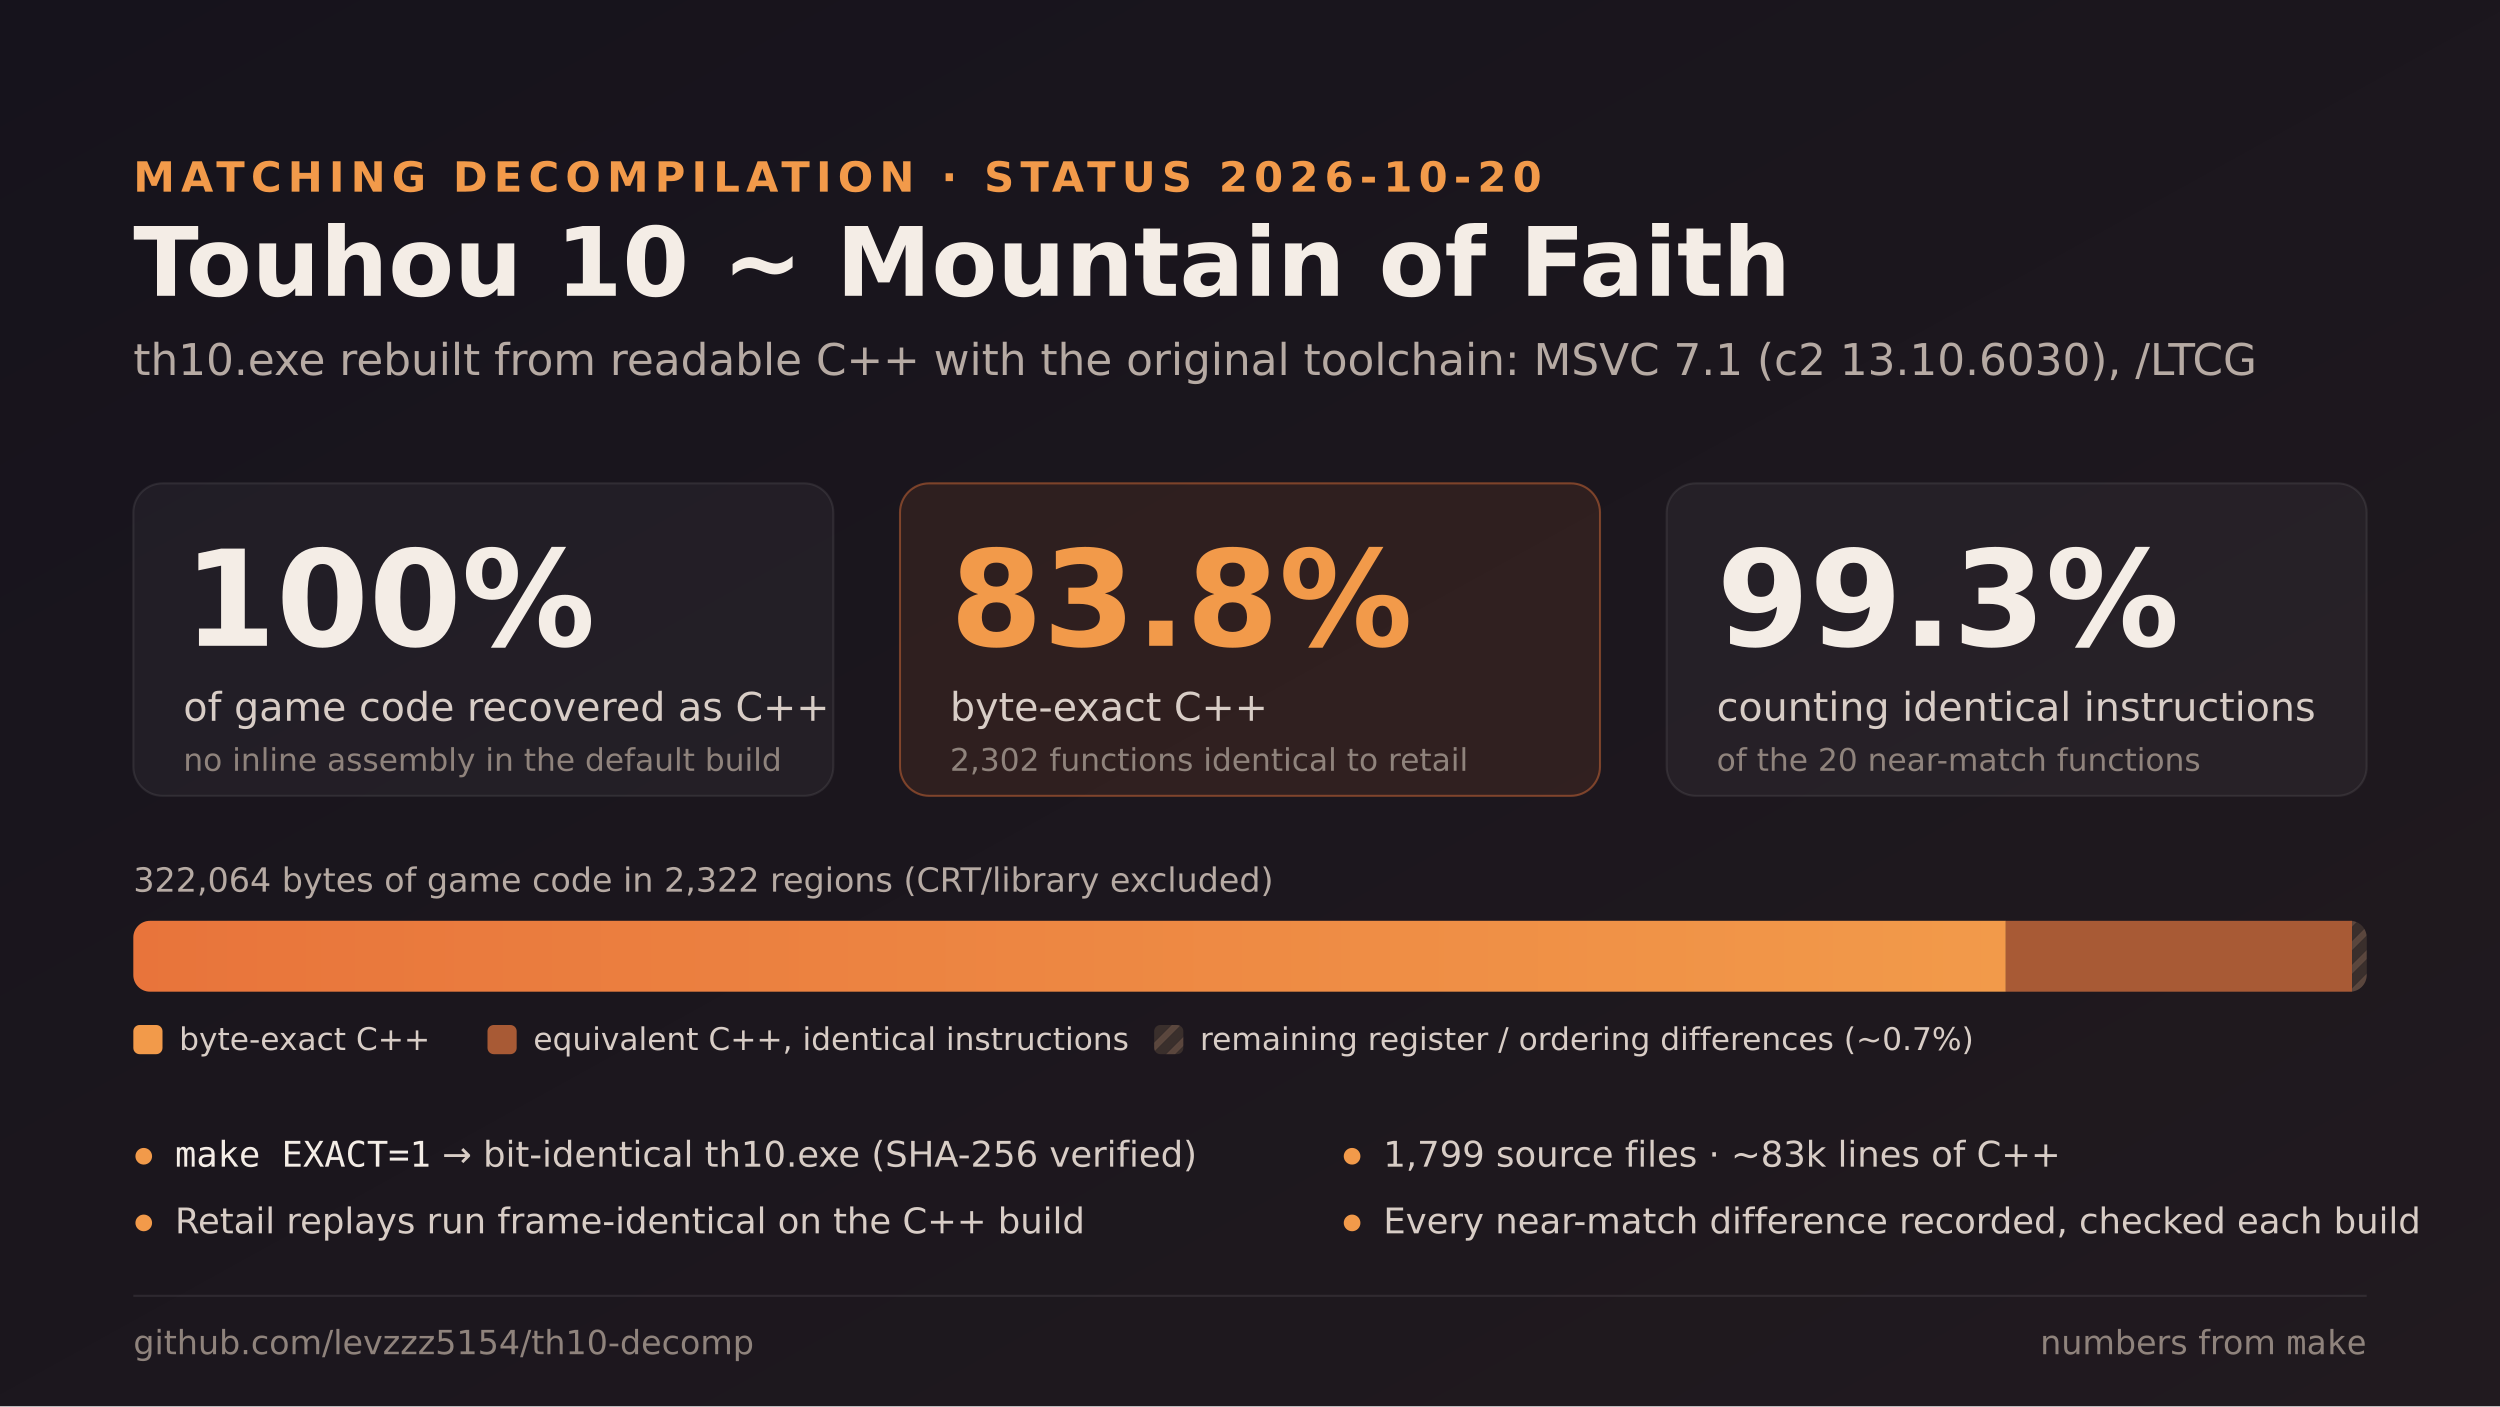
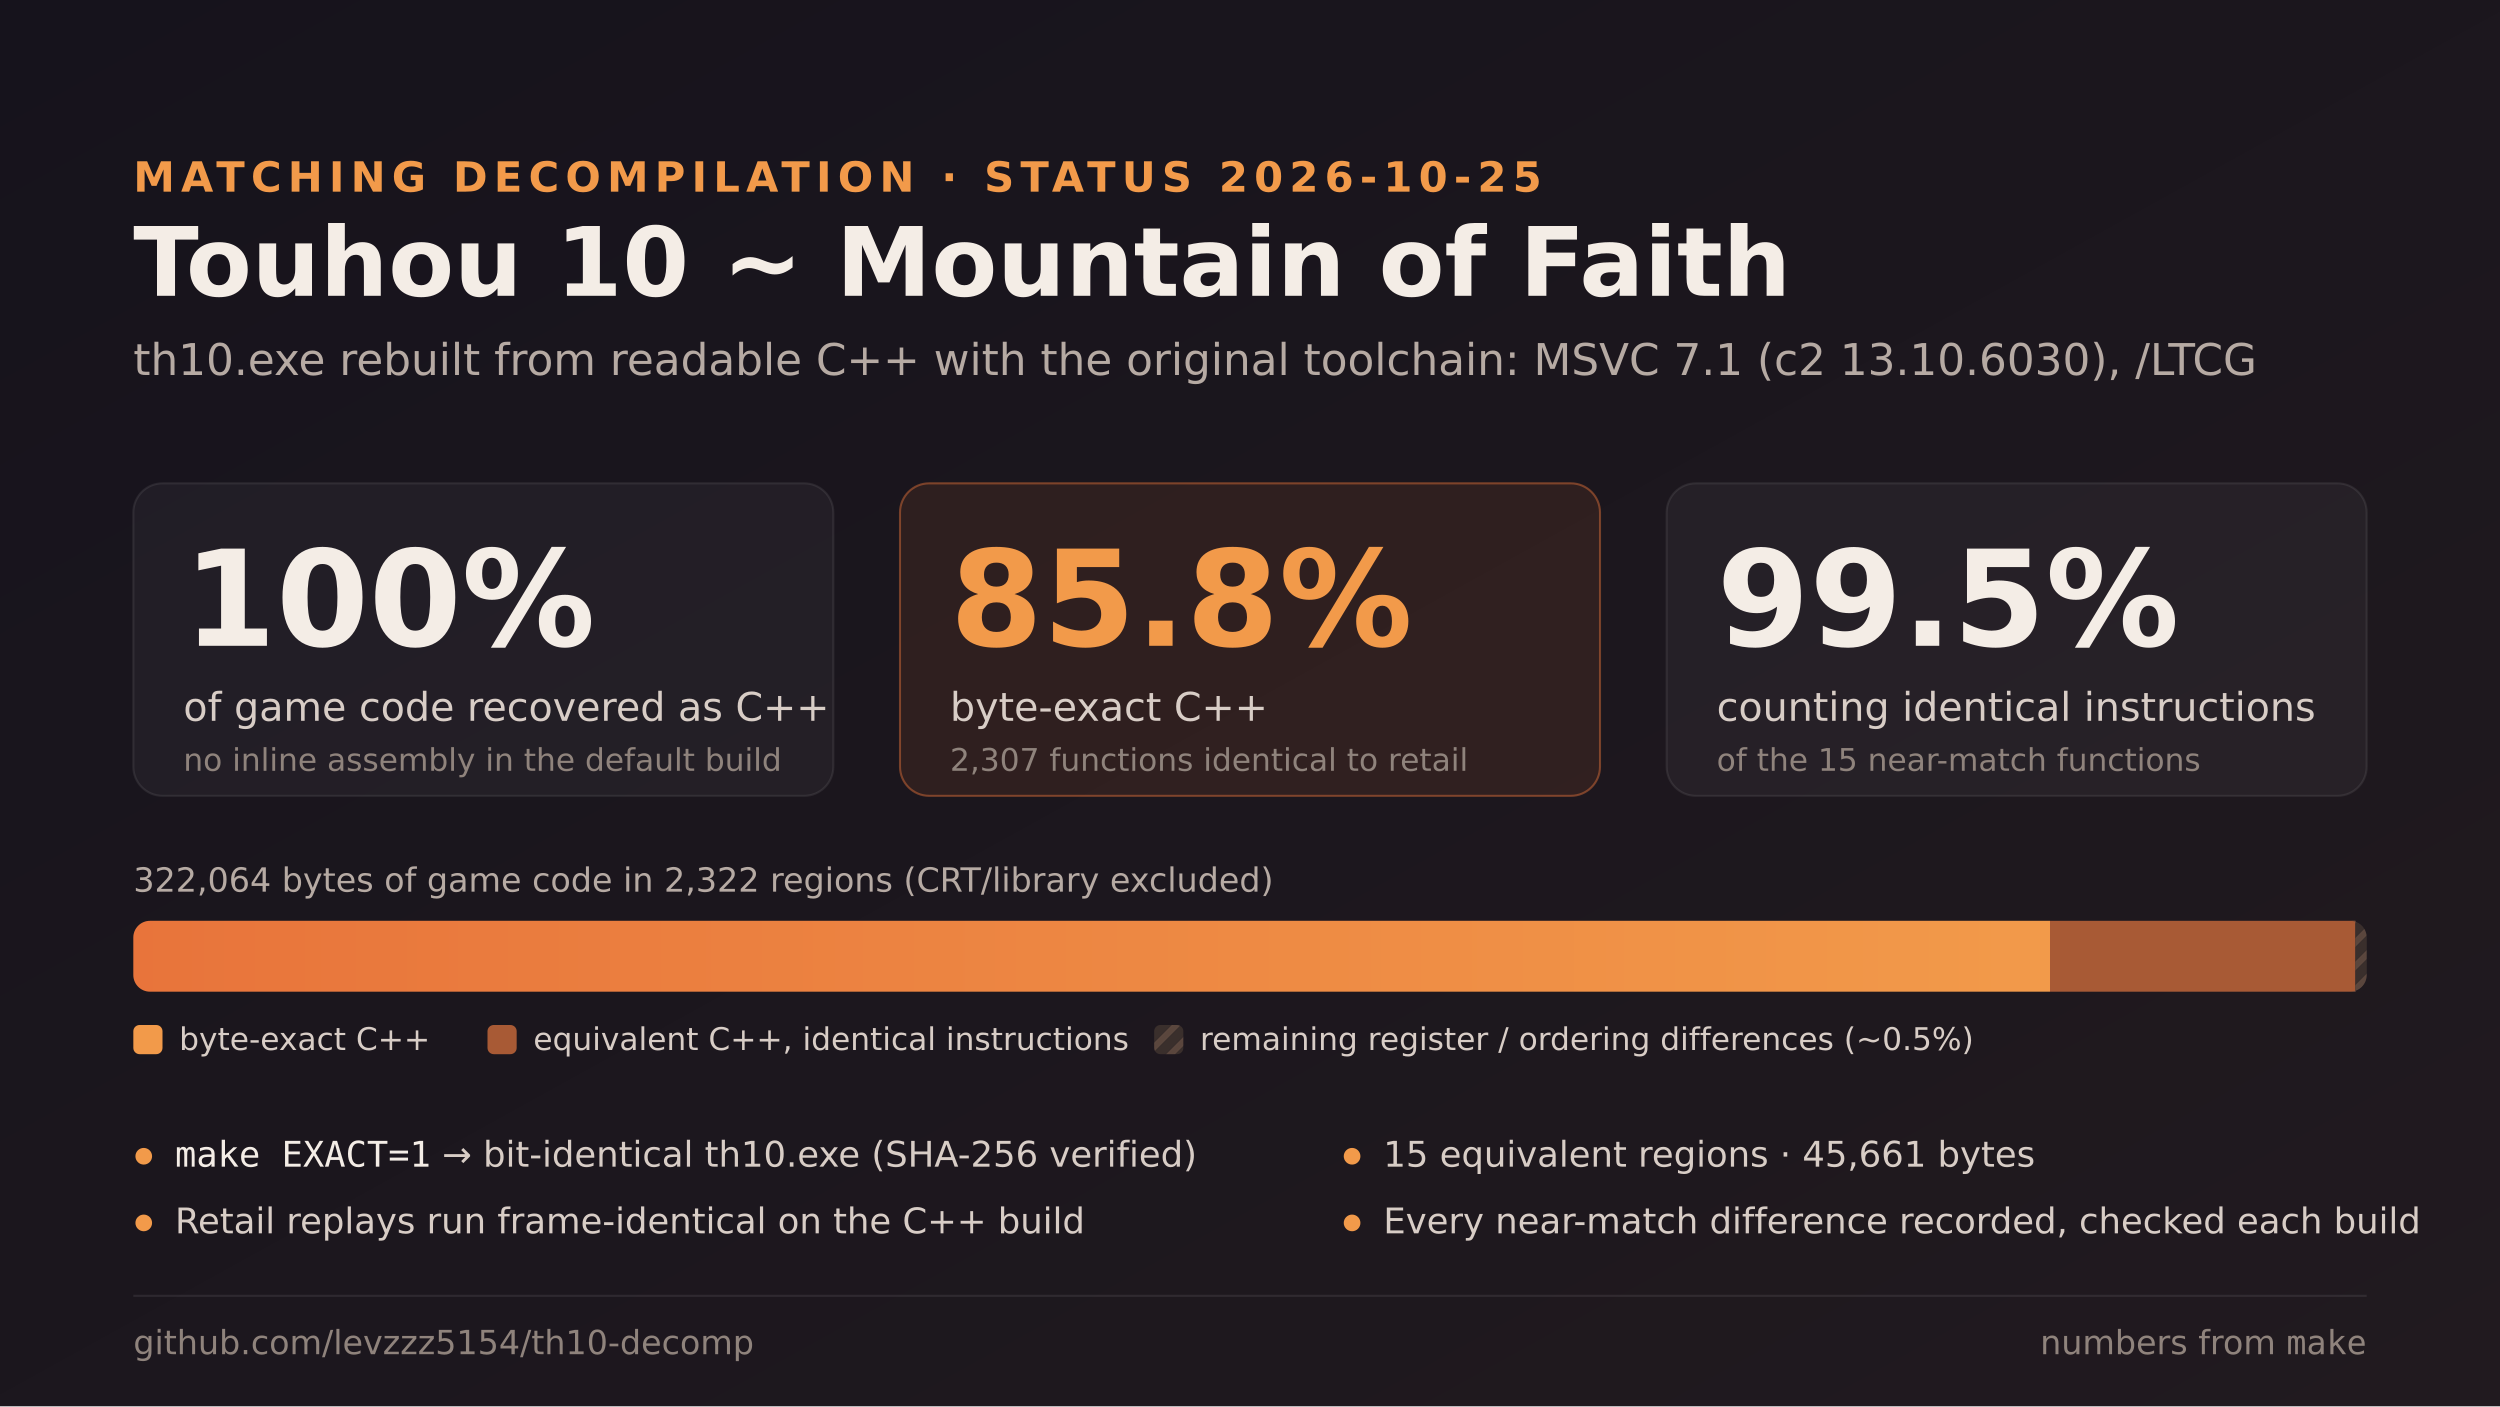
<svg xmlns="http://www.w3.org/2000/svg" width="1200" height="675" viewBox="0 0 1200 675">
  <defs>
    <linearGradient id="bg" x1="0" y1="0" x2="1" y2="1">
      <stop offset="0" stop-color="#16131c" />
      <stop offset="1" stop-color="#211a1f" />
    </linearGradient>
    <linearGradient id="exact" x1="0" y1="0" x2="1" y2="0">
      <stop offset="0" stop-color="#e8743b" />
      <stop offset="1" stop-color="#f29a4a" />
    </linearGradient>
    <pattern id="hatch" width="8" height="8" patternUnits="userSpaceOnUse" patternTransform="rotate(45)">
      <rect width="8" height="8" fill="#3a2f2c" />
      <rect width="3" height="8" fill="#5a463d" />
    </pattern>
  </defs>
  <rect width="1200" height="675" fill="url(#bg)" />
  <g font-family="Fira Sans, DejaVu Sans, sans-serif">
-     <text x="64" y="92" font-size="20" fill="#f29a4a" letter-spacing="3" font-weight="600">MATCHING DECOMPILATION · STATUS 2026-10-20</text>
+     <text x="64" y="92" font-size="20" fill="#f29a4a" letter-spacing="3" font-weight="600">MATCHING DECOMPILATION · STATUS 2026-10-25</text>
    <text x="64" y="142" font-size="46" fill="#f4ede6" font-weight="700">Touhou 10 ~ Mountain of Faith</text>
    <text x="64" y="180" font-size="21" fill="#b6aaa3">th10.exe rebuilt from readable C++ with the original toolchain: MSVC 7.1 (c2 13.10.6030), /LTCG</text>
    <g transform="translate(64 232)">
      <rect width="336" height="150" rx="14" fill="#ffffff" fill-opacity="0.04" stroke="#ffffff" stroke-opacity="0.08" />
      <text x="24" y="78" font-size="64" font-weight="700" fill="#f4ede6">100%</text>
      <text x="24" y="114" font-size="19" fill="#d8cdc6">of game code recovered as C++</text>
      <text x="24" y="138" font-size="15" fill="#8f837c">no inline assembly in the default build</text>
    </g>
    <g transform="translate(432 232)">
      <rect width="336" height="150" rx="14" fill="#e8743b" fill-opacity="0.10" stroke="#e8743b" stroke-opacity="0.45" />
-       <text x="24" y="78" font-size="64" font-weight="700" fill="#f29a4a">83.8%</text>
+       <text x="24" y="78" font-size="64" font-weight="700" fill="#f29a4a">85.8%</text>
      <text x="24" y="114" font-size="19" fill="#d8cdc6">byte-exact C++</text>
-       <text x="24" y="138" font-size="15" fill="#8f837c">2,302 functions identical to retail</text>
+       <text x="24" y="138" font-size="15" fill="#8f837c">2,307 functions identical to retail</text>
    </g>
    <g transform="translate(800 232)">
      <rect width="336" height="150" rx="14" fill="#ffffff" fill-opacity="0.04" stroke="#ffffff" stroke-opacity="0.08" />
-       <text x="24" y="78" font-size="64" font-weight="700" fill="#f4ede6">99.3%</text>
+       <text x="24" y="78" font-size="64" font-weight="700" fill="#f4ede6">99.5%</text>
      <text x="24" y="114" font-size="19" fill="#d8cdc6">counting identical instructions</text>
-       <text x="24" y="138" font-size="15" fill="#8f837c">of the 20 near-match functions</text>
+       <text x="24" y="138" font-size="15" fill="#8f837c">of the 15 near-match functions</text>
    </g>
    <text x="64" y="428" font-size="16" fill="#b6aaa3">322,064 bytes of game code in 2,322 regions (CRT/library excluded)</text>
    <g transform="translate(64 442)">
      <rect width="1072" height="34" rx="8" fill="#2c2427" />
-       <path d="M8,0 H898.8 V34 H8 A8,8 0 0 1 0,26 V8 A8,8 0 0 1 8,0 Z" fill="url(#exact)" />
-       <rect x="898.8" width="166.2" height="34" fill="#a85a35" />
-       <path d="M1065.0,0 H1064 A8,8 0 0 1 1072,8 V26 A8,8 0 0 1 1064,34 H1065.0 Z" fill="url(#hatch)" />
+       <path d="M8,0 H920.0 V34 H8 A8,8 0 0 1 0,26 V8 A8,8 0 0 1 8,0 Z" fill="url(#exact)" />
+       <rect x="920.0" width="146.6" height="34" fill="#a85a35" />
+       <path d="M1066.6,0 H1064 A8,8 0 0 1 1072,8 V26 A8,8 0 0 1 1064,34 H1066.6 Z" fill="url(#hatch)" />
    </g>
    <g font-size="15" fill="#d8cdc6" transform="translate(64 504)">
      <rect y="-12" width="14" height="14" rx="3" fill="#f29a4a" />
      <text x="22" y="0">byte-exact C++</text>
      <rect x="170" y="-12" width="14" height="14" rx="3" fill="#a85a35" />
      <text x="192" y="0">equivalent C++, identical instructions</text>
      <rect x="490" y="-12" width="14" height="14" rx="3" fill="url(#hatch)" />
-       <text x="512" y="0">remaining register / ordering differences (~0.7%)</text>
+       <text x="512" y="0">remaining register / ordering differences (~0.5%)</text>
    </g>
    <g font-size="17" fill="#d8cdc6" transform="translate(64 560)">
      <circle cx="5" cy="-5" r="4" fill="#f29a4a" />
      <text x="20" y="0">
        <tspan font-family="DejaVu Sans Mono, monospace" fill="#f4ede6">make EXACT=1</tspan> → bit-identical th10.exe (SHA-256 verified)</text>
      <circle cx="5" cy="27" r="4" fill="#f29a4a" />
      <text x="20" y="32">Retail replays run frame-identical on the C++ build</text>
      <circle cx="585" cy="-5" r="4" fill="#f29a4a" />
-       <text x="600" y="0">1,799 source files · ~83k lines of C++</text>
+       <text x="600" y="0">15 equivalent regions · 45,661 bytes</text>
      <circle cx="585" cy="27" r="4" fill="#f29a4a" />
      <text x="600" y="32">Every near-match difference recorded, checked each build</text>
    </g>
    <line x1="64" y1="622" x2="1136" y2="622" stroke="#ffffff" stroke-opacity="0.08" />
    <text x="64" y="650" font-size="16" fill="#8f837c">github.com/levzzz5154/th10-decomp</text>
    <text x="1136" y="650" font-size="16" fill="#8f837c" text-anchor="end">numbers from <tspan font-family="DejaVu Sans Mono, monospace">make</tspan>
    </text>
  </g>
</svg>
